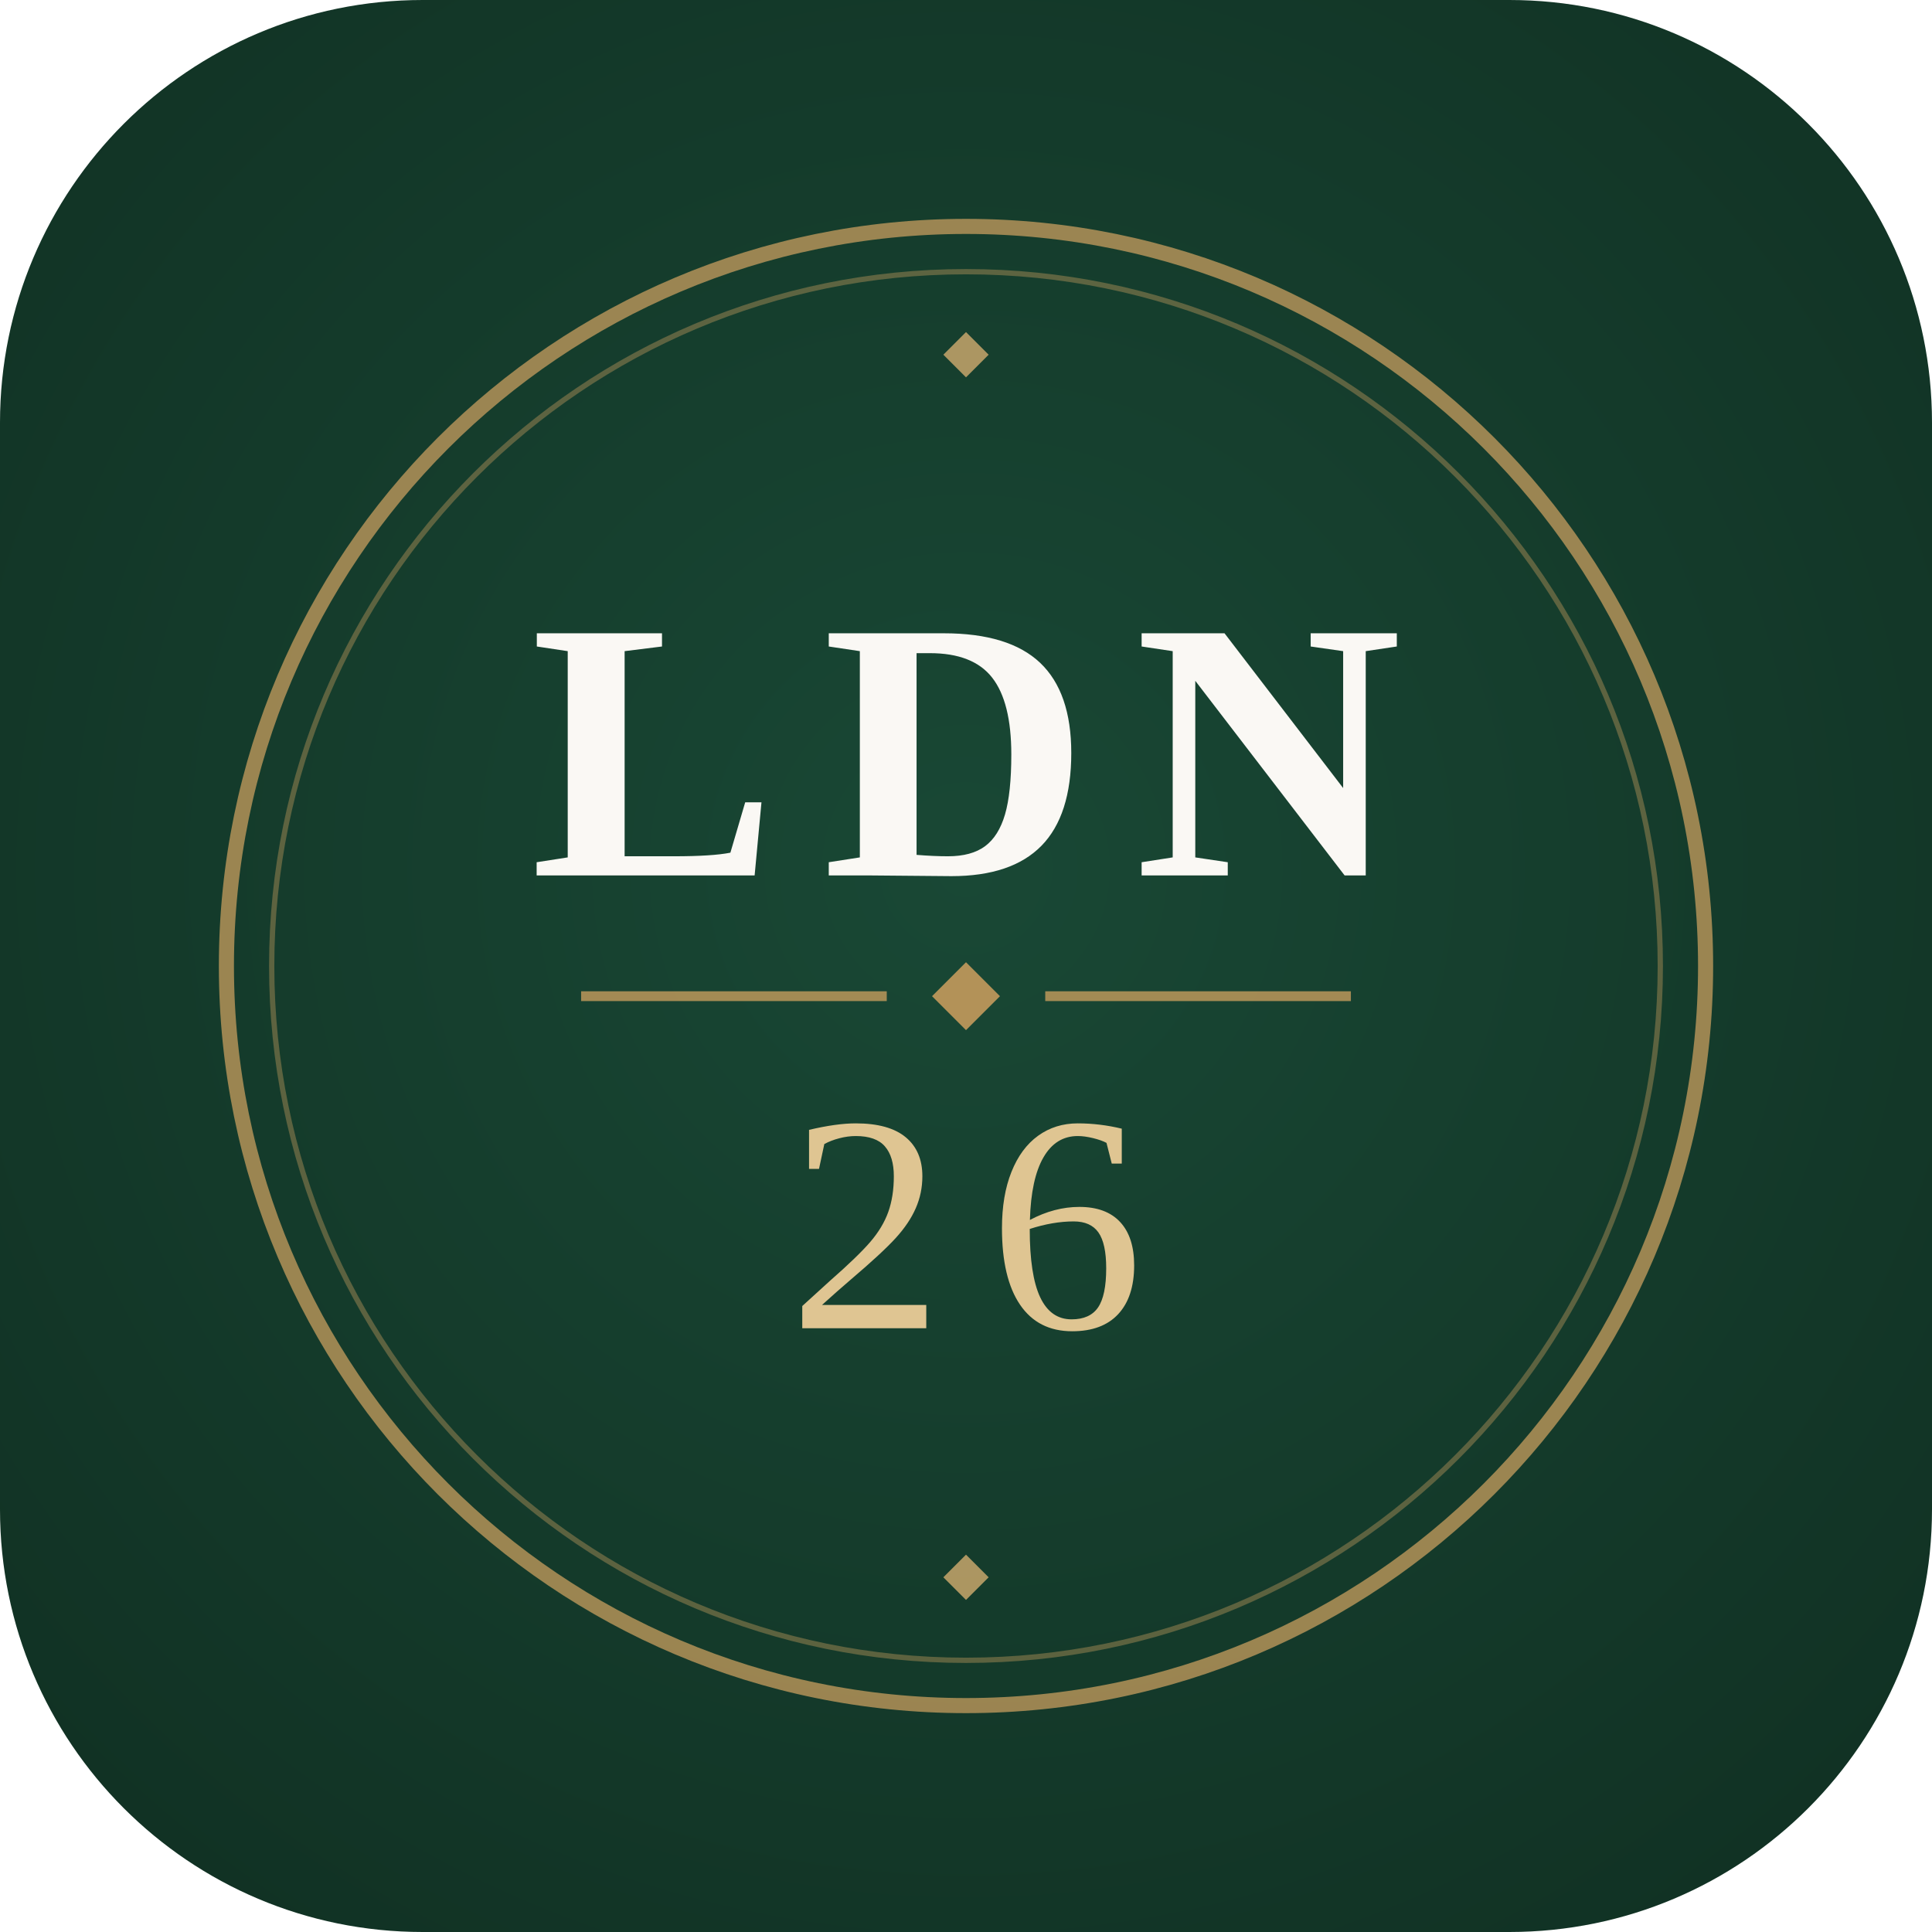
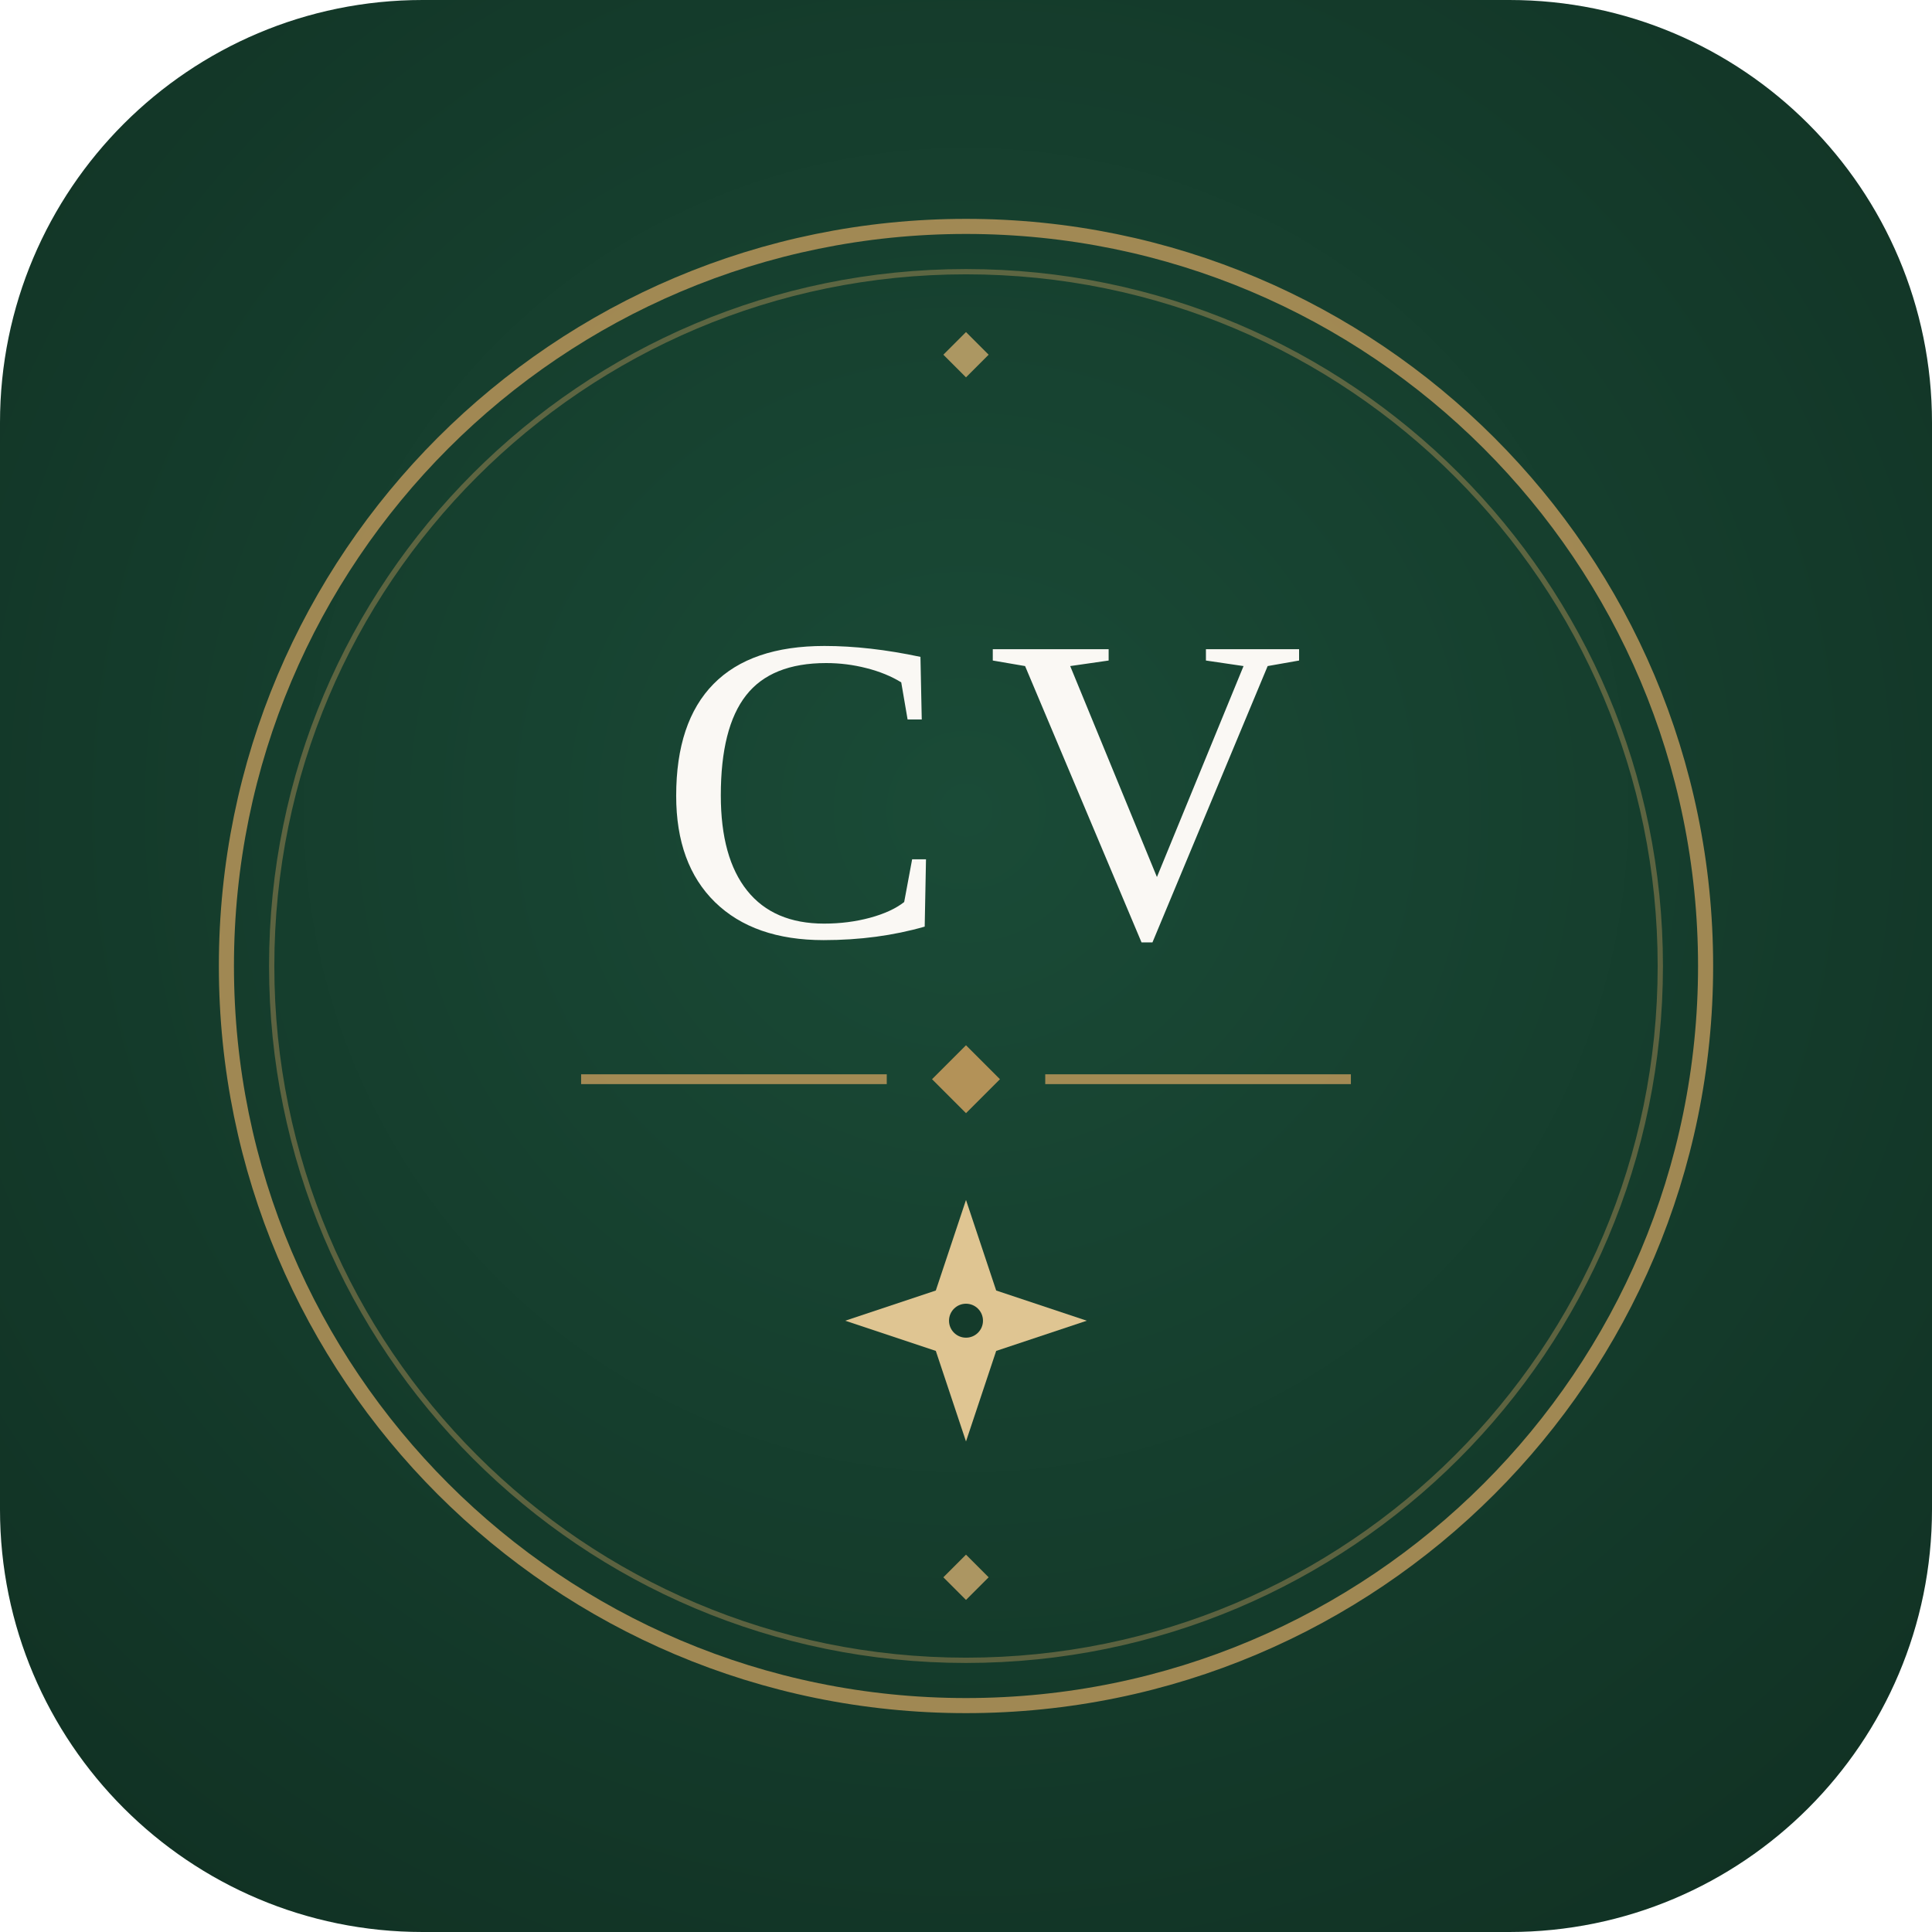
<svg xmlns="http://www.w3.org/2000/svg" viewBox="0 0 512 512">
  <defs>
-     <radialGradient id="bg" cx="50%" cy="45%" r="65%">
-       <stop offset="0%" stop-color="#194835" />
+     <radialGradient id="bg" cx="50%" cy="42%" r="68%">
+       <stop offset="0%" stop-color="#1A4B37" />
      <stop offset="100%" stop-color="#113224" />
    </radialGradient>
  </defs>
  <rect width="512" height="512" rx="112" fill="url(#bg)" />
-   <circle cx="256" cy="256" r="196" fill="none" stroke="#B39258" stroke-width="4" opacity="0.85" />
+   <circle cx="256" cy="256" r="196" fill="none" stroke="#B39258" stroke-width="4" opacity="0.88" />
  <circle cx="256" cy="256" r="184" fill="none" stroke="#B39258" stroke-width="1.4" opacity="0.45" />
  <polygon points="256,88 262,94 256,100 250,94" fill="#C7A66B" opacity="0.85" />
  <polygon points="256,412 262,418 256,424 250,418" fill="#C7A66B" opacity="0.85" />
-   <text x="256" y="232" text-anchor="middle" font-family="Georgia, 'Times New Roman', serif" font-weight="600" font-size="98" letter-spacing="12" fill="#FAF8F4">LDN</text>
-   <line x1="154" y1="264" x2="235" y2="264" stroke="#B39258" stroke-width="2.6" opacity="0.9" />
-   <polygon points="256,255 265,264 256,273 247,264" fill="#B39258" />
-   <line x1="277" y1="264" x2="358" y2="264" stroke="#B39258" stroke-width="2.6" opacity="0.9" />
-   <text x="256" y="352" text-anchor="middle" font-family="Georgia, 'Times New Roman', serif" font-weight="500" font-size="82" letter-spacing="12" fill="#DFC592">26</text>
+   <text x="260" y="248" text-anchor="middle" font-family="Georgia, 'Times New Roman', serif" font-weight="500" font-size="116" letter-spacing="10" fill="#FAF8F4">CV</text>
+   <line x1="154" y1="286" x2="235" y2="286" stroke="#B39258" stroke-width="2.6" opacity="0.9" />
+   <polygon points="256,277 265,286 256,295 247,286" fill="#B39258" />
+   <line x1="277" y1="286" x2="358" y2="286" stroke="#B39258" stroke-width="2.6" opacity="0.9" />
+   <path d="M256 318 L264 342 L288 350 L264 358 L256 382 L248 358 L224 350 L248 342 Z" fill="#DFC592" />
+   <circle cx="256" cy="350" r="4.5" fill="#143B2B" />
</svg>
